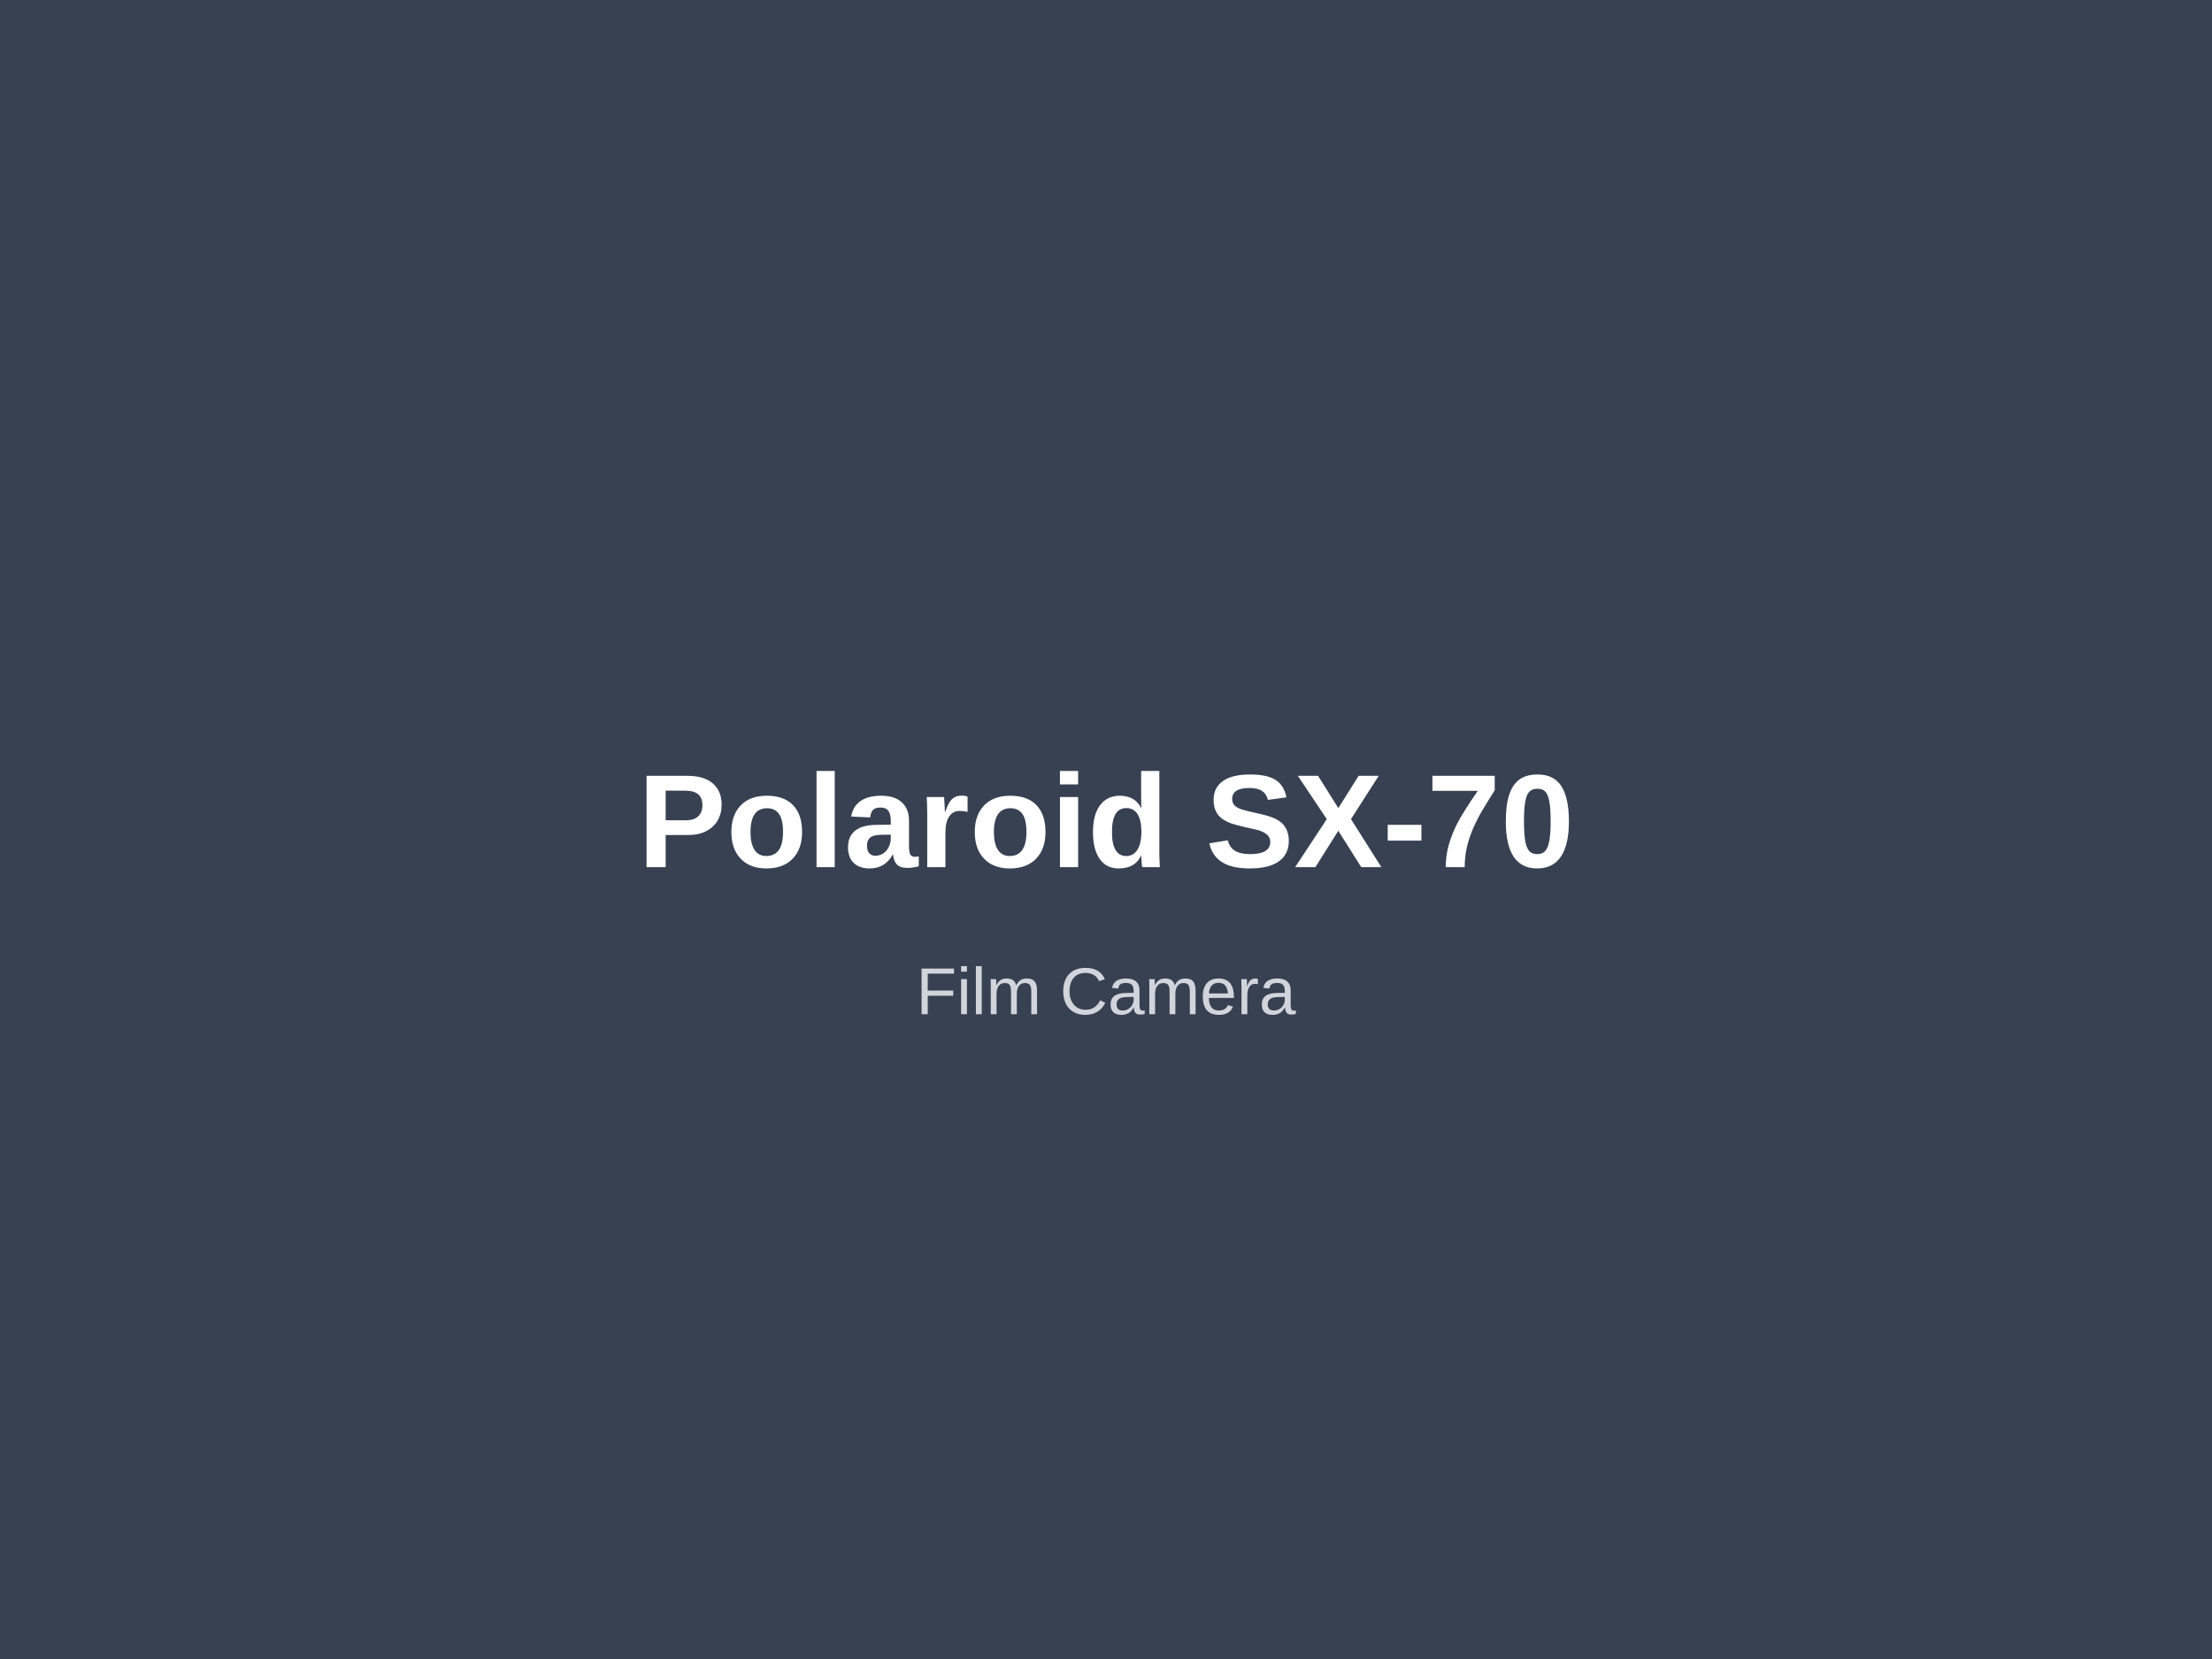
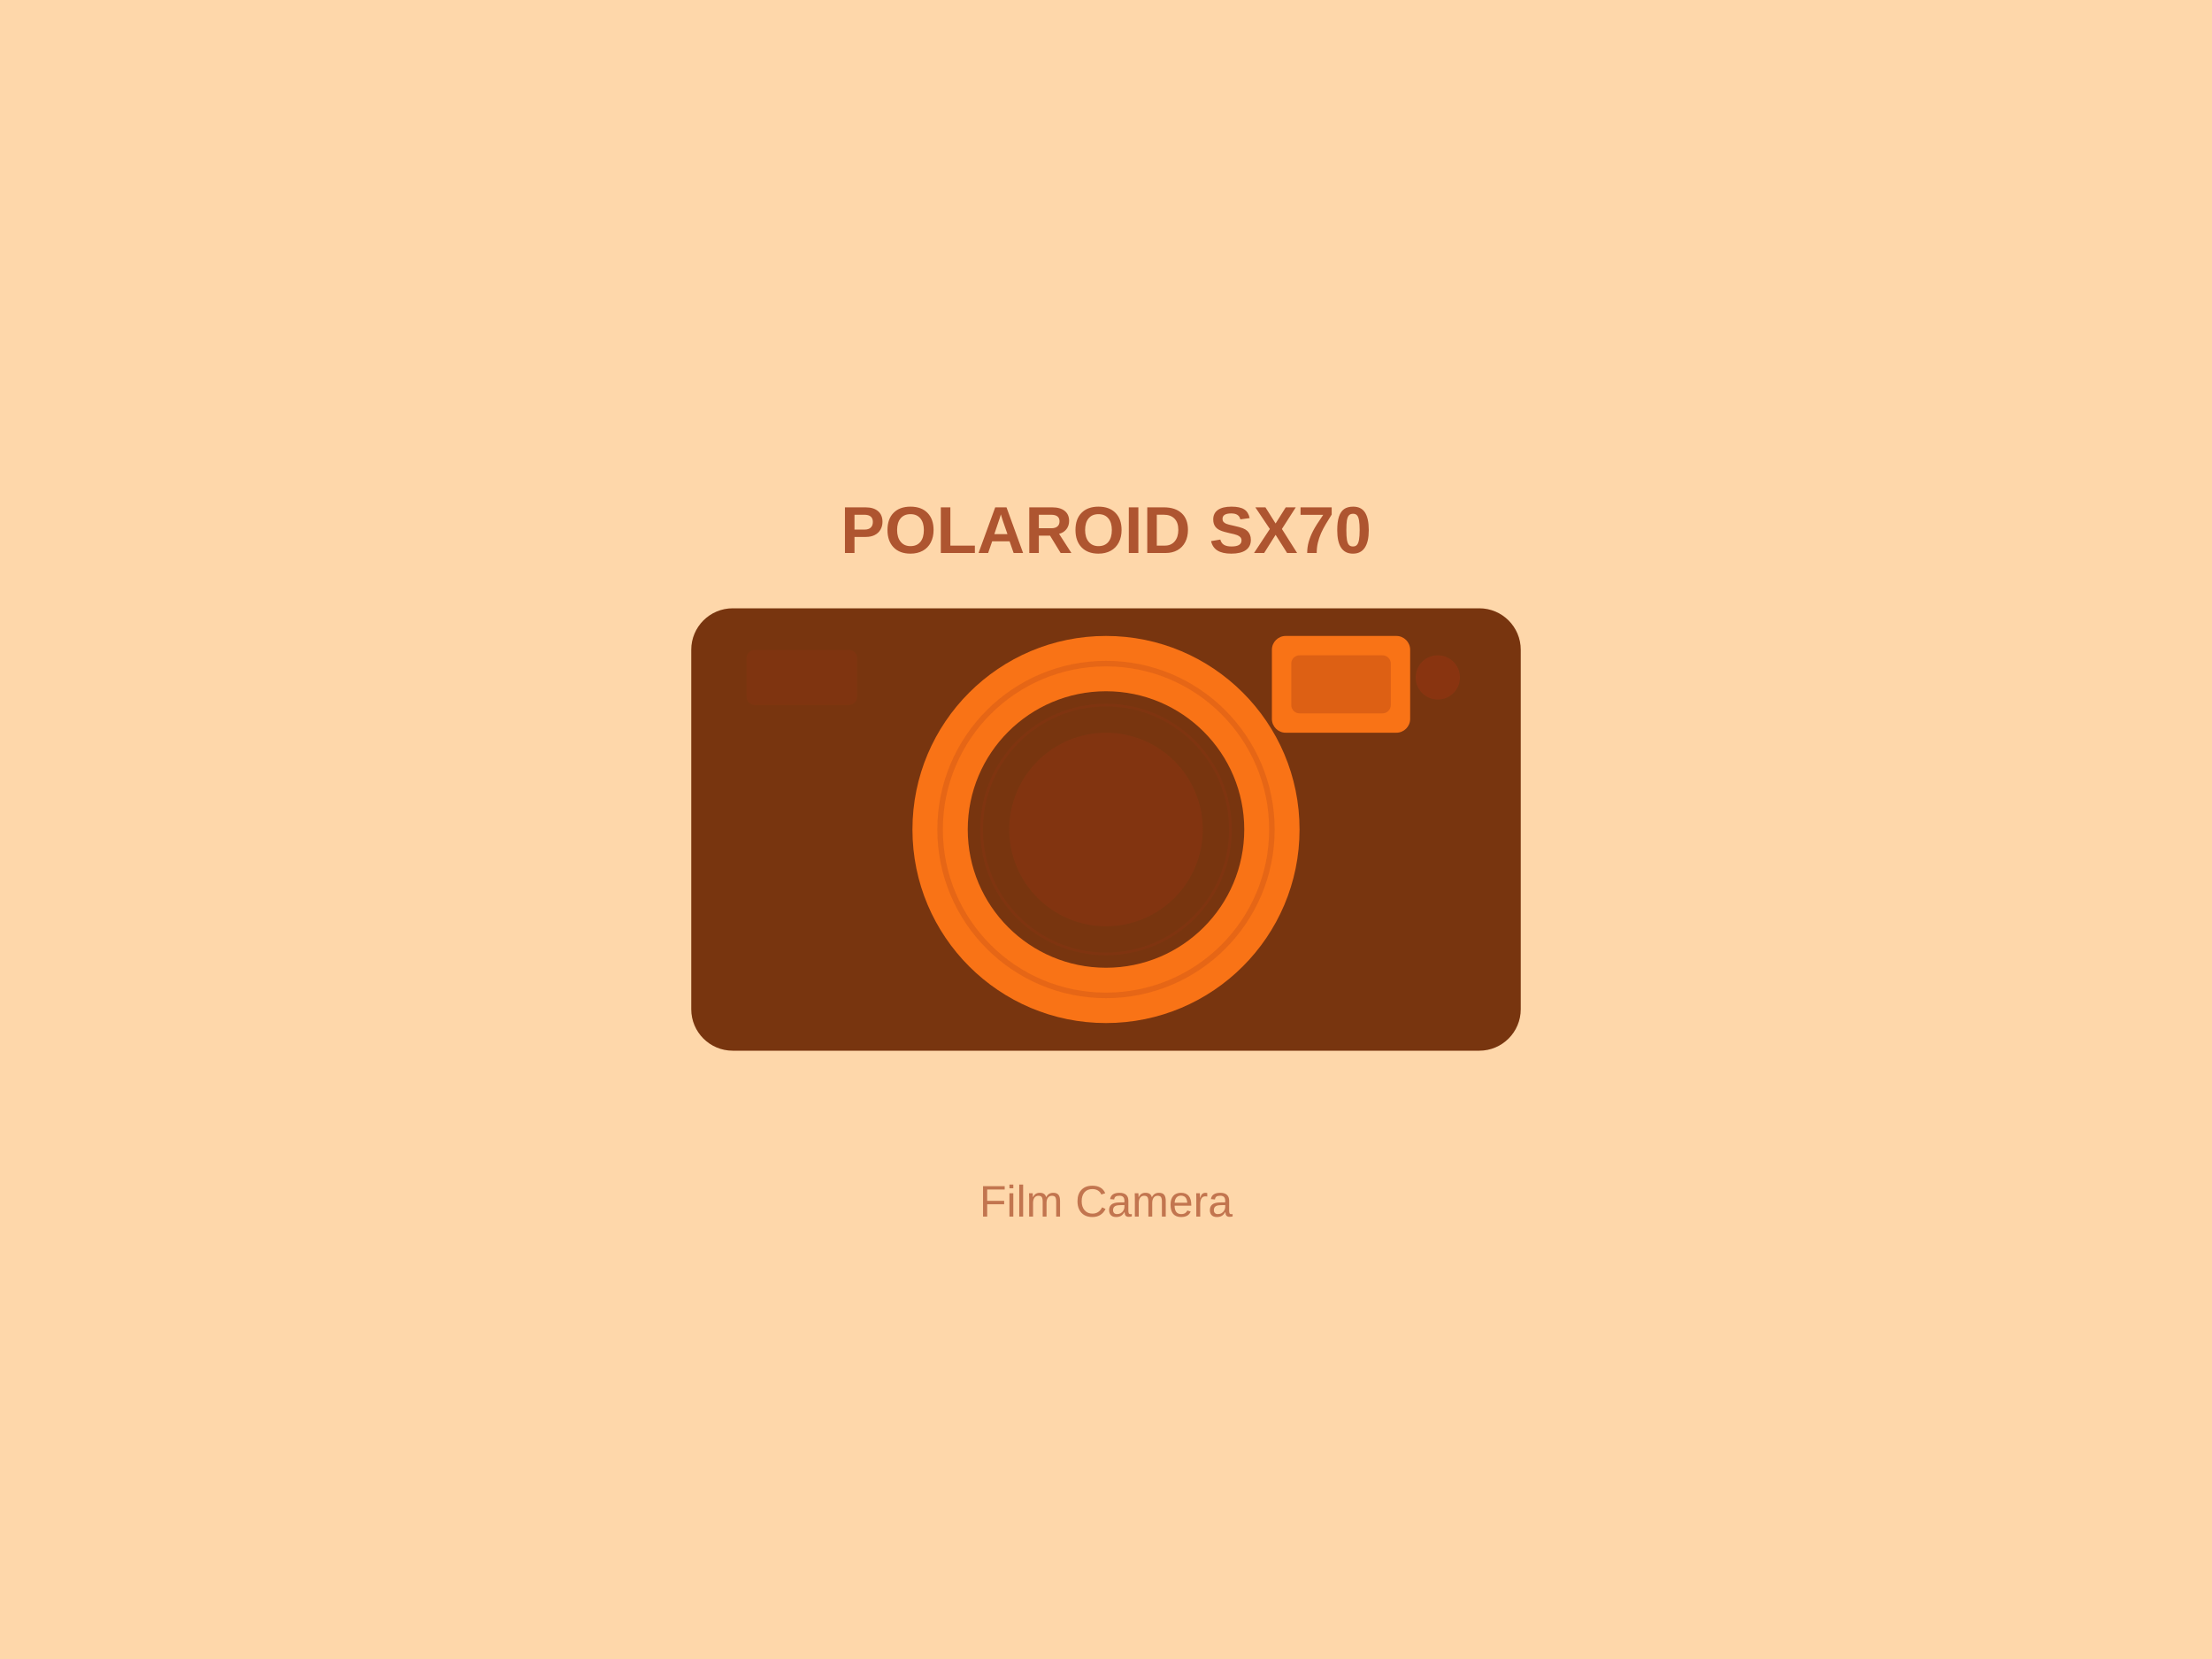
<svg xmlns="http://www.w3.org/2000/svg" width="800" height="600">
-   <rect width="800" height="600" fill="#374151" />
-   <text x="50%" y="50%" font-family="Arial, sans-serif" font-size="48" font-weight="bold" fill="white" text-anchor="middle" dominant-baseline="middle">
-     Polaroid SX-70
-   </text>
-   <text x="50%" y="60%" font-family="Arial, sans-serif" font-size="24" fill="#d1d5db" text-anchor="middle" dominant-baseline="middle">
-     Film Camera
-   </text>
+   <rect width="800" height="600" fill="#fed7aa" />
+   <g transform="translate(400, 300)">
+     <rect x="-150" y="-80" width="300" height="160" fill="#78350f" rx="15" />
+     <circle cx="0" cy="0" r="70" fill="#f97316" />
+     <circle cx="0" cy="0" r="50" fill="#78350f" />
+     <circle cx="0" cy="0" r="35" fill="#9a3412" opacity="0.3" />
+     <circle cx="0" cy="0" r="60" fill="none" stroke="#9a3412" stroke-width="2" opacity="0.2" />
+     <circle cx="0" cy="0" r="45" fill="none" stroke="#9a3412" stroke-width="1" opacity="0.2" />
+     <rect x="60" y="-70" width="50" height="35" fill="#f97316" rx="5" />
+     <rect x="67" y="-63" width="36" height="21" fill="#9a3412" opacity="0.3" rx="3" />
+     <circle cx="120" cy="-55" r="8" fill="#9a3412" opacity="0.5" />
+     <rect x="-130" y="-65" width="40" height="20" fill="#9a3412" opacity="0.2" rx="3" />
+     <text x="0" y="-100" font-family="Arial, sans-serif" font-size="24" fill="#9a3412" text-anchor="middle" font-weight="bold" opacity="0.8">POLAROID SX70</text>
+     <text x="0" y="140" font-family="Arial, sans-serif" font-size="16" fill="#9a3412" text-anchor="middle" opacity="0.6">Film Camera</text>
+   </g>
</svg>
